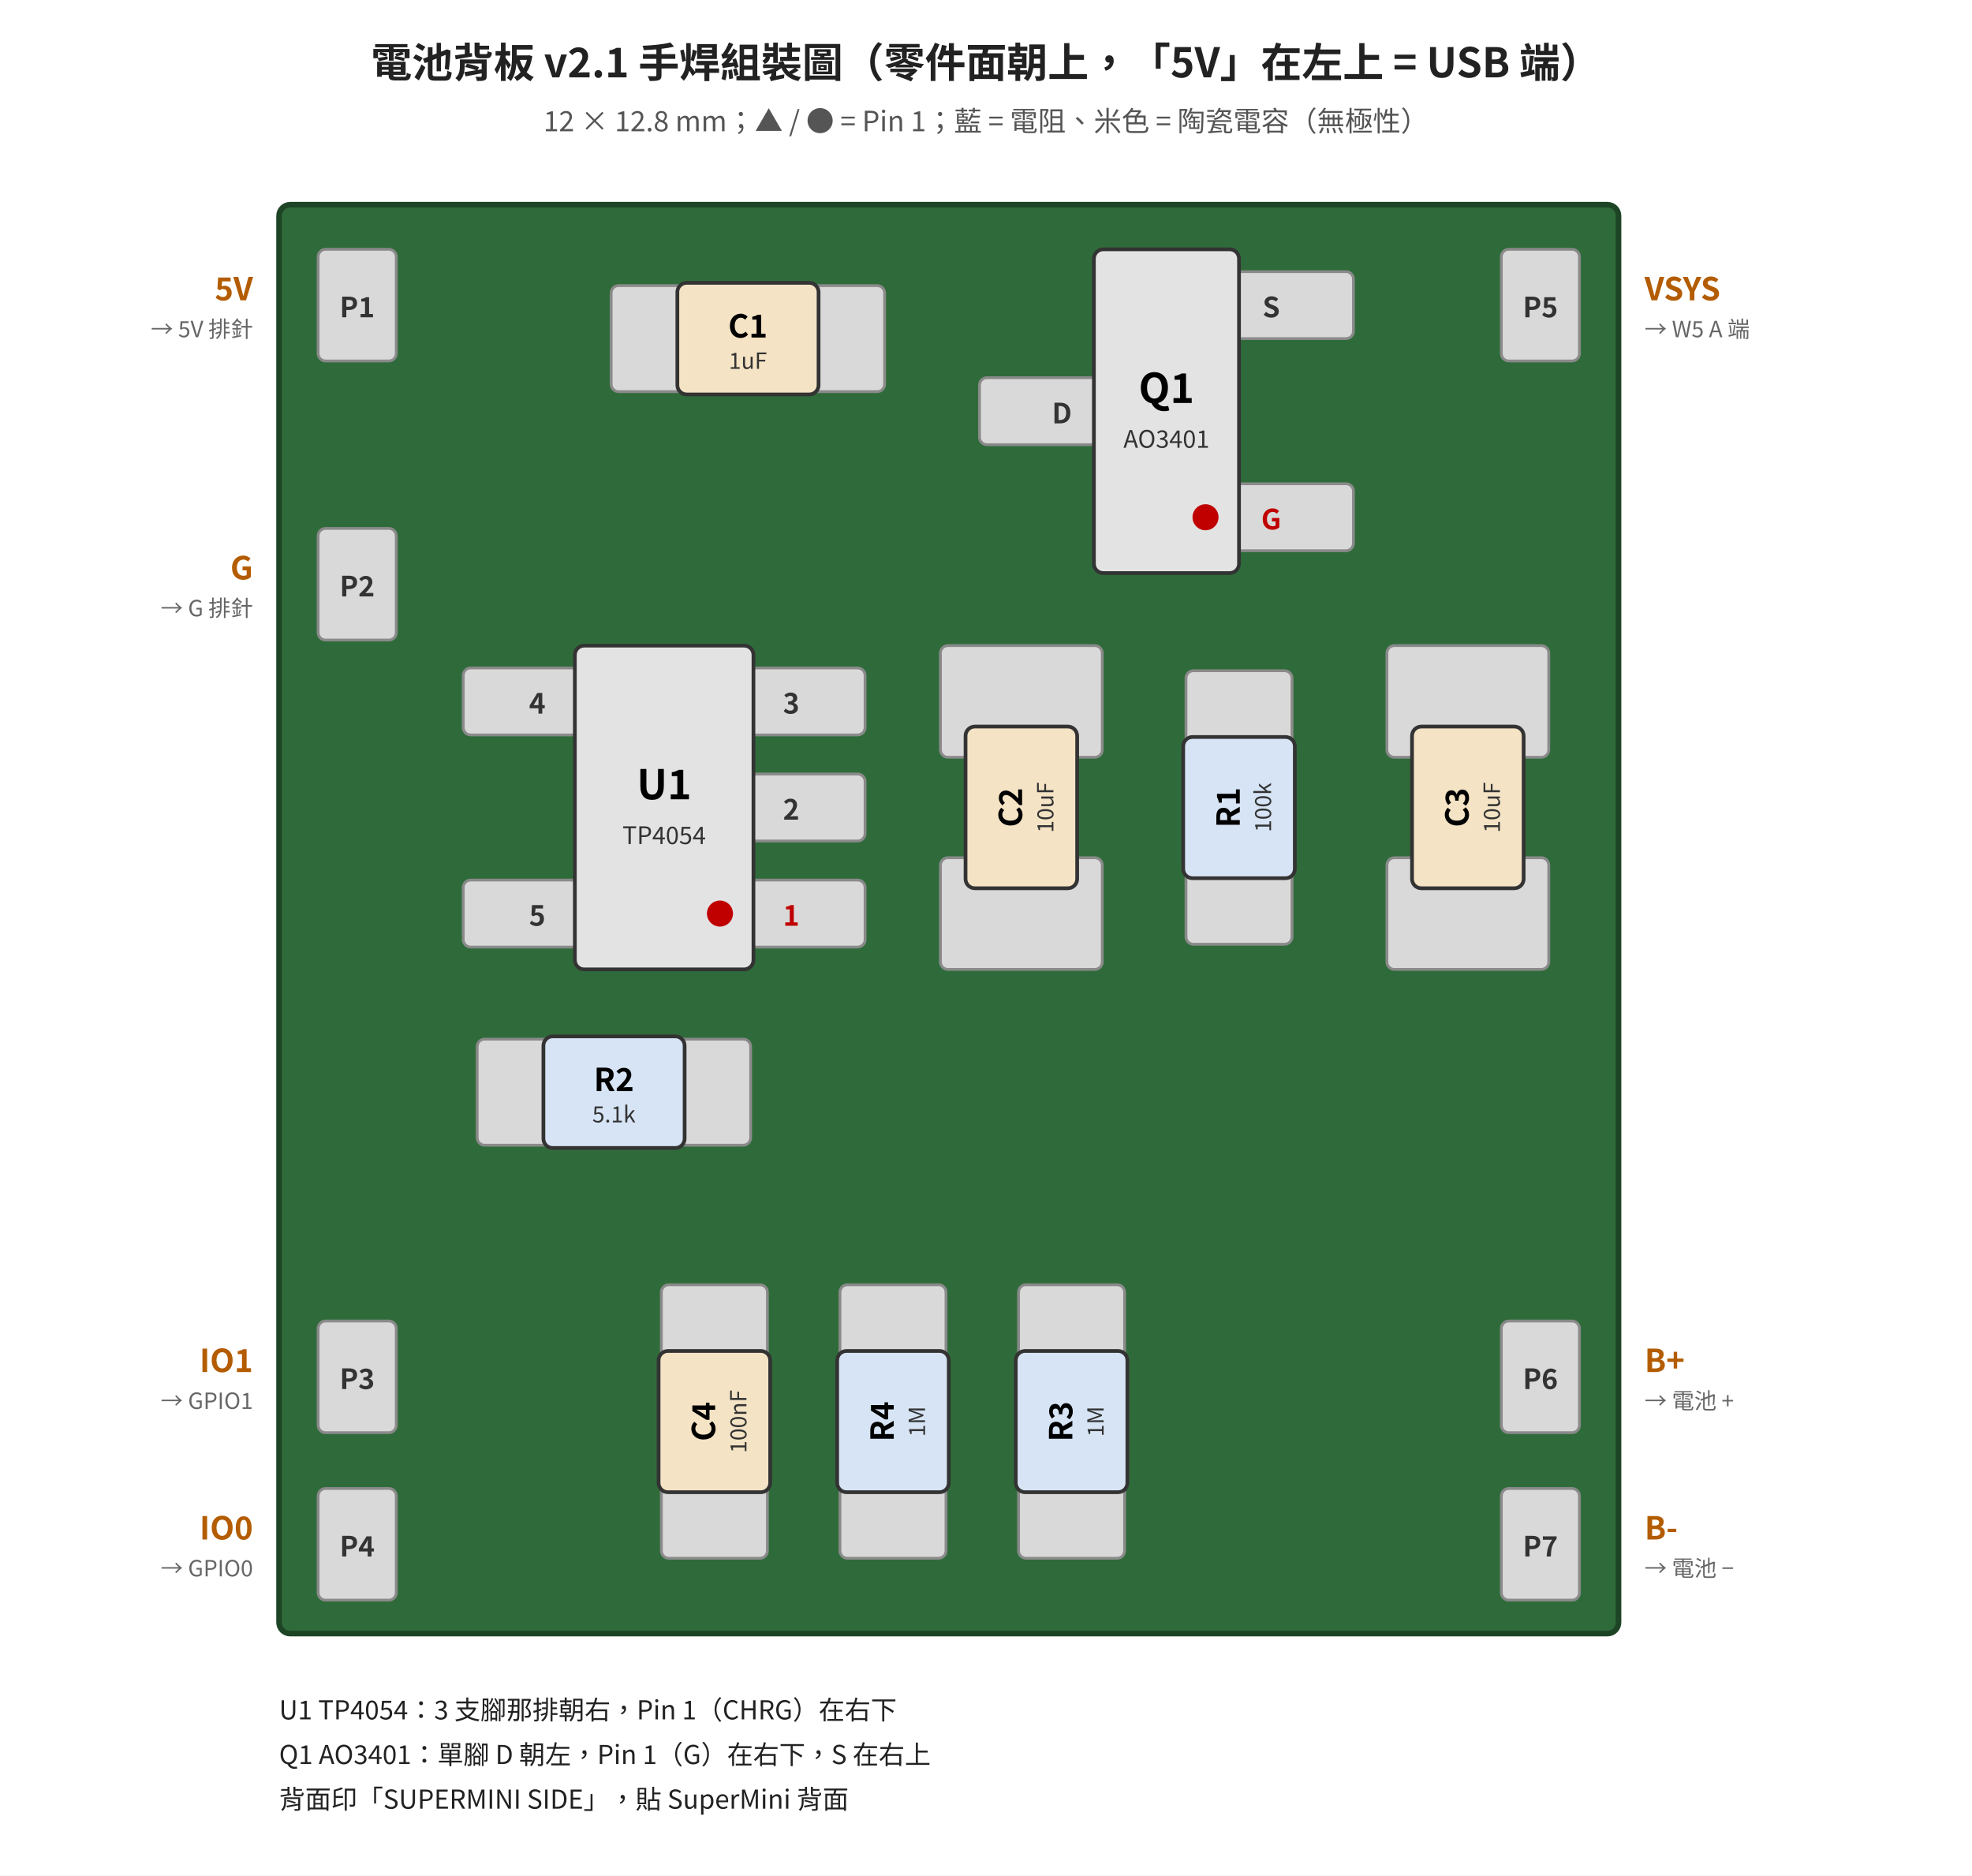
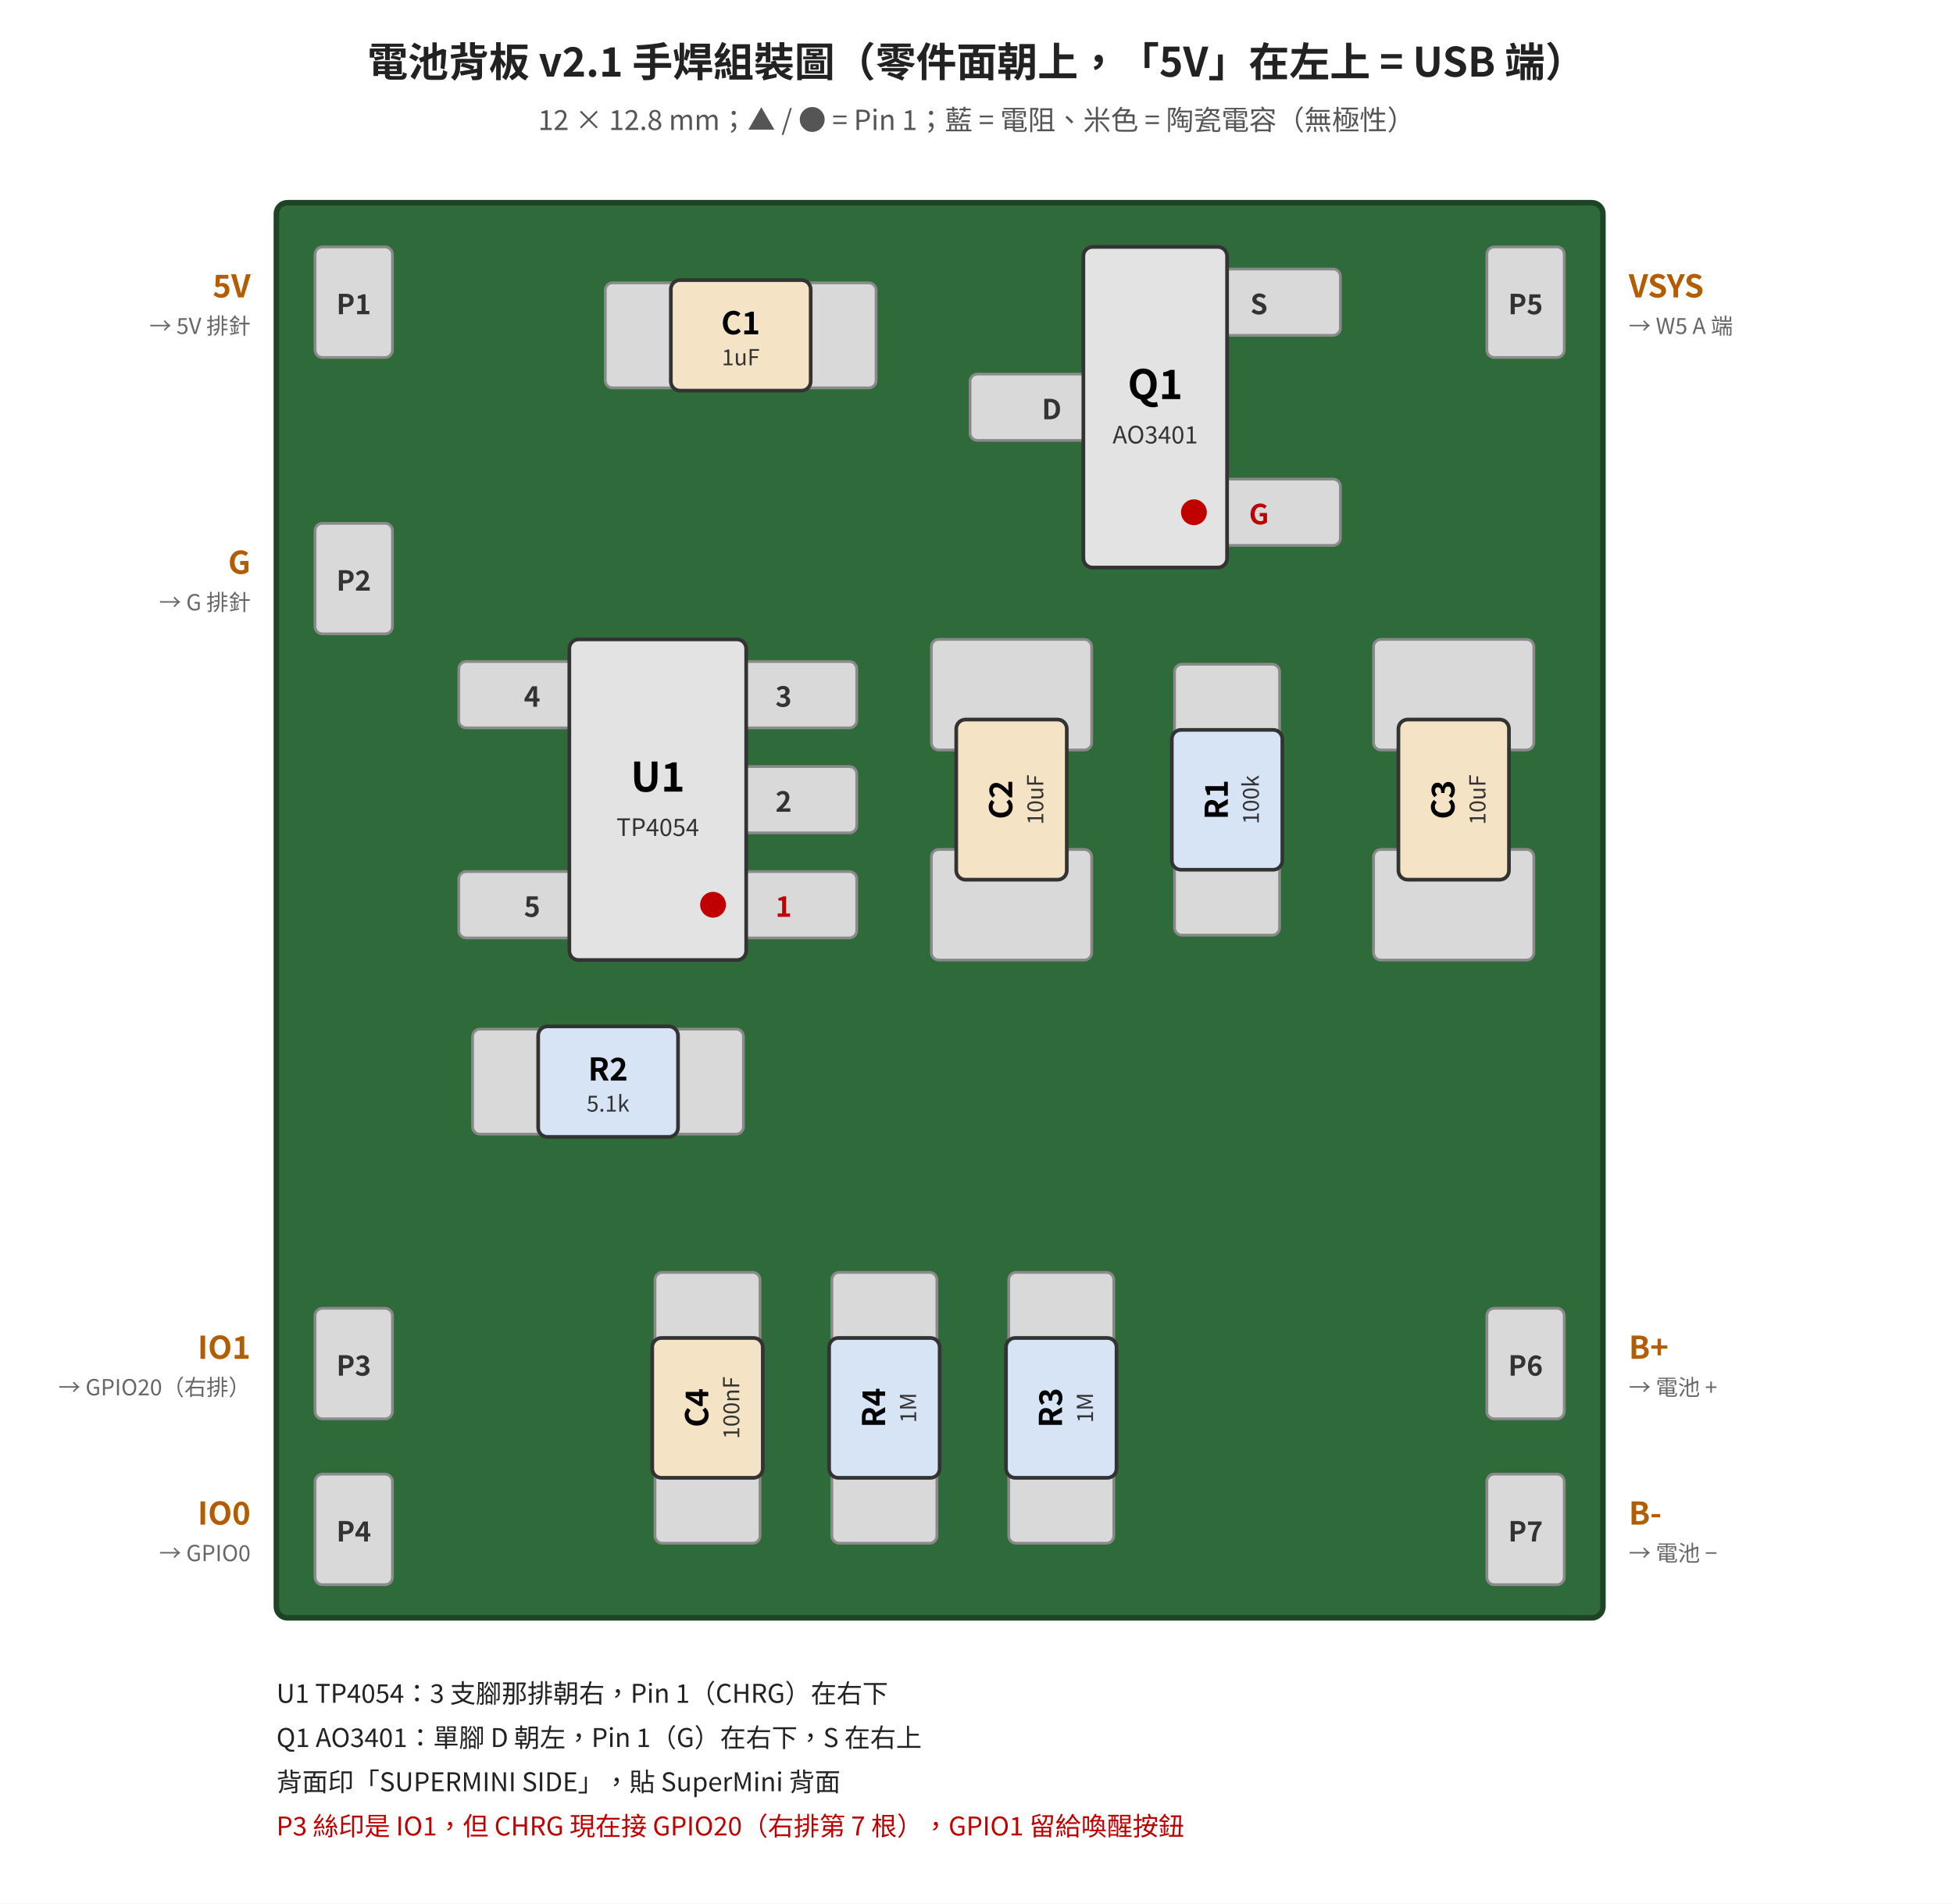
- <svg xmlns="http://www.w3.org/2000/svg" width="1060" height="1008" viewBox="0 0 1060 1008" font-family="Microsoft JhengHei, PingFang TC, Noto Sans CJK TC, sans-serif">
-   <rect width="1060" height="1008" fill="#fff" />
+ <svg xmlns="http://www.w3.org/2000/svg" width="1060" height="1033" viewBox="0 0 1060 1033" font-family="Microsoft JhengHei, PingFang TC, Noto Sans CJK TC, sans-serif">
+   <rect width="1060" height="1033" fill="#fff" />
  <text x="530.0" y="32.0" font-size="22" text-anchor="middle" dominant-baseline="central" fill="#222" font-weight="bold">電池背板 v2.1 手焊組裝圖（零件面朝上，「5V」在左上 = USB 端）</text>
  <text x="530.0" y="64.0" font-size="15" text-anchor="middle" dominant-baseline="central" fill="#555">12 × 12.8 mm；▲ / ● = Pin 1；藍 = 電阻、米色 = 陶瓷電容（無極性）</text>
  <rect x="150" y="110" width="720.0" height="768.0" rx="6" fill="#2f6b3a" stroke="#1d4425" stroke-width="3" />
  <rect x="328.5" y="153.5" width="54.0" height="57.0" rx="4" fill="#d9d9d9" stroke="#8a8a8a" stroke-width="1.5" />
  <rect x="421.5" y="153.5" width="54.0" height="57.0" rx="4" fill="#d9d9d9" stroke="#8a8a8a" stroke-width="1.5" />
  <rect x="364.1" y="152.0" width="75.9" height="60.0" rx="5" fill="#f4e3c4" stroke="#333" stroke-width="2" />
  <text x="402.0" y="174.0" font-size="17" text-anchor="middle" dominant-baseline="central" fill="#000" font-weight="bold">C1</text>
  <text x="402.0" y="193.0" font-size="12" text-anchor="middle" dominant-baseline="central" fill="#333">1uF</text>
  <rect x="505.5" y="347.0" width="87.0" height="60.0" rx="4" fill="#d9d9d9" stroke="#8a8a8a" stroke-width="1.5" />
  <rect x="505.5" y="461.0" width="87.0" height="60.0" rx="4" fill="#d9d9d9" stroke="#8a8a8a" stroke-width="1.5" />
  <rect x="519.0" y="390.5" width="60.0" height="86.9" rx="5" fill="#f4e3c4" stroke="#333" stroke-width="2" />
  <text x="542.0" y="434.0" font-size="17" text-anchor="middle" dominant-baseline="central" fill="#000" font-weight="bold" transform="rotate(-90 542.0 434.0)">C2</text>
  <text x="561.0" y="434.0" font-size="12" text-anchor="middle" dominant-baseline="central" fill="#333" transform="rotate(-90 561.0 434.0)">10uF</text>
  <rect x="745.5" y="347.0" width="87.0" height="60.0" rx="4" fill="#d9d9d9" stroke="#8a8a8a" stroke-width="1.5" />
  <rect x="745.5" y="461.0" width="87.0" height="60.0" rx="4" fill="#d9d9d9" stroke="#8a8a8a" stroke-width="1.5" />
  <rect x="759.0" y="390.5" width="60.0" height="86.9" rx="5" fill="#f4e3c4" stroke="#333" stroke-width="2" />
  <text x="782.0" y="434.0" font-size="17" text-anchor="middle" dominant-baseline="central" fill="#000" font-weight="bold" transform="rotate(-90 782.0 434.0)">C3</text>
  <text x="801.0" y="434.0" font-size="12" text-anchor="middle" dominant-baseline="central" fill="#333" transform="rotate(-90 801.0 434.0)">10uF</text>
  <rect x="355.5" y="783.5" width="57.0" height="54.0" rx="4" fill="#d9d9d9" stroke="#8a8a8a" stroke-width="1.5" />
  <rect x="355.5" y="690.5" width="57.0" height="54.0" rx="4" fill="#d9d9d9" stroke="#8a8a8a" stroke-width="1.5" />
  <rect x="354.0" y="726.1" width="60.0" height="75.9" rx="5" fill="#f4e3c4" stroke="#333" stroke-width="2" />
  <text x="377.0" y="764.0" font-size="17" text-anchor="middle" dominant-baseline="central" fill="#000" font-weight="bold" transform="rotate(-90 377.0 764.0)">C4</text>
  <text x="396.0" y="764.0" font-size="12" text-anchor="middle" dominant-baseline="central" fill="#333" transform="rotate(-90 396.0 764.0)">100nF</text>
  <rect x="171.0" y="134.0" width="42.0" height="60.0" rx="4" fill="#d9d9d9" stroke="#8a8a8a" stroke-width="1.5" />
  <text x="192.0" y="164.0" font-size="15" text-anchor="middle" dominant-baseline="central" fill="#333" font-weight="bold">P1</text>
  <text x="136.0" y="154.0" font-size="17" text-anchor="end" dominant-baseline="central" fill="#b35c00" font-weight="bold">5V</text>
  <text x="136.0" y="176.0" font-size="12" text-anchor="end" dominant-baseline="central" fill="#666">→ 5V 排針</text>
  <rect x="171.0" y="284.0" width="42.0" height="60.0" rx="4" fill="#d9d9d9" stroke="#8a8a8a" stroke-width="1.5" />
  <text x="192.0" y="314.0" font-size="15" text-anchor="middle" dominant-baseline="central" fill="#333" font-weight="bold">P2</text>
  <text x="136.0" y="304.0" font-size="17" text-anchor="end" dominant-baseline="central" fill="#b35c00" font-weight="bold">G</text>
  <text x="136.0" y="326.0" font-size="12" text-anchor="end" dominant-baseline="central" fill="#666">→ G 排針</text>
  <rect x="171.0" y="710.0" width="42.0" height="60.0" rx="4" fill="#d9d9d9" stroke="#8a8a8a" stroke-width="1.5" />
  <text x="192.0" y="740.0" font-size="15" text-anchor="middle" dominant-baseline="central" fill="#333" font-weight="bold">P3</text>
  <text x="136.0" y="730.0" font-size="17" text-anchor="end" dominant-baseline="central" fill="#b35c00" font-weight="bold">IO1</text>
-   <text x="136.0" y="752.0" font-size="12" text-anchor="end" dominant-baseline="central" fill="#666">→ GPIO1</text>
+   <text x="136.0" y="752.0" font-size="12" text-anchor="end" dominant-baseline="central" fill="#666">→ GPIO20（右排）</text>
  <rect x="171.0" y="800.0" width="42.0" height="60.0" rx="4" fill="#d9d9d9" stroke="#8a8a8a" stroke-width="1.5" />
  <text x="192.0" y="830.0" font-size="15" text-anchor="middle" dominant-baseline="central" fill="#333" font-weight="bold">P4</text>
  <text x="136.0" y="820.0" font-size="17" text-anchor="end" dominant-baseline="central" fill="#b35c00" font-weight="bold">IO0</text>
  <text x="136.0" y="842.0" font-size="12" text-anchor="end" dominant-baseline="central" fill="#666">→ GPIO0</text>
  <rect x="807.0" y="134.0" width="42.0" height="60.0" rx="4" fill="#d9d9d9" stroke="#8a8a8a" stroke-width="1.5" />
  <text x="828.0" y="164.0" font-size="15" text-anchor="middle" dominant-baseline="central" fill="#333" font-weight="bold">P5</text>
  <text x="884.0" y="154.0" font-size="17" text-anchor="start" dominant-baseline="central" fill="#b35c00" font-weight="bold">VSYS</text>
  <text x="884.0" y="176.0" font-size="12" text-anchor="start" dominant-baseline="central" fill="#666">→ W5 A 端</text>
  <rect x="807.0" y="710.0" width="42.0" height="60.0" rx="4" fill="#d9d9d9" stroke="#8a8a8a" stroke-width="1.5" />
  <text x="828.0" y="740.0" font-size="15" text-anchor="middle" dominant-baseline="central" fill="#333" font-weight="bold">P6</text>
  <text x="884.0" y="730.0" font-size="17" text-anchor="start" dominant-baseline="central" fill="#b35c00" font-weight="bold">B+</text>
  <text x="884.0" y="752.0" font-size="12" text-anchor="start" dominant-baseline="central" fill="#666">→ 電池 +</text>
  <rect x="807.0" y="800.0" width="42.0" height="60.0" rx="4" fill="#d9d9d9" stroke="#8a8a8a" stroke-width="1.5" />
  <text x="828.0" y="830.0" font-size="15" text-anchor="middle" dominant-baseline="central" fill="#333" font-weight="bold">P7</text>
  <text x="884.0" y="820.0" font-size="17" text-anchor="start" dominant-baseline="central" fill="#b35c00" font-weight="bold">B-</text>
  <text x="884.0" y="842.0" font-size="12" text-anchor="start" dominant-baseline="central" fill="#666">→ 電池 −</text>
  <rect x="639.0" y="260.0" width="88.5" height="36.0" rx="4" fill="#d9d9d9" stroke="#8a8a8a" stroke-width="1.5" />
  <rect x="639.0" y="146.0" width="88.5" height="36.0" rx="4" fill="#d9d9d9" stroke="#8a8a8a" stroke-width="1.5" />
  <rect x="526.5" y="203.0" width="88.5" height="36.0" rx="4" fill="#d9d9d9" stroke="#8a8a8a" stroke-width="1.5" />
  <rect x="588.0" y="134.0" width="78.0" height="174.0" rx="5" fill="#e3e3e3" stroke="#333" stroke-width="2" />
  <text x="627.0" y="207.0" font-size="22" text-anchor="middle" dominant-baseline="central" fill="#000" font-weight="bold">Q1</text>
  <text x="627.0" y="235.0" font-size="13" text-anchor="middle" dominant-baseline="central" fill="#333">AO3401</text>
  <text x="683.3" y="278.0" font-size="15" text-anchor="middle" dominant-baseline="central" fill="#c00000" font-weight="bold">G</text>
  <circle cx="648.0" cy="278.0" r="7" fill="#c00000" />
  <text x="683.3" y="164.0" font-size="15" text-anchor="middle" dominant-baseline="central" fill="#333" font-weight="bold">S</text>
  <text x="570.8" y="221.0" font-size="15" text-anchor="middle" dominant-baseline="central" fill="#333" font-weight="bold">D</text>
  <rect x="637.5" y="360.5" width="57.0" height="48.0" rx="4" fill="#d9d9d9" stroke="#8a8a8a" stroke-width="1.5" />
  <rect x="637.5" y="459.5" width="57.0" height="48.0" rx="4" fill="#d9d9d9" stroke="#8a8a8a" stroke-width="1.5" />
  <rect x="636.0" y="396.1" width="60.0" height="75.9" rx="5" fill="#d6e4f5" stroke="#333" stroke-width="2" />
  <text x="659.0" y="434.0" font-size="17" text-anchor="middle" dominant-baseline="central" fill="#000" font-weight="bold" transform="rotate(-90 659.0 434.0)">R1</text>
  <text x="678.0" y="434.0" font-size="12" text-anchor="middle" dominant-baseline="central" fill="#333" transform="rotate(-90 678.0 434.0)">100k</text>
  <rect x="256.5" y="558.5" width="48.0" height="57.0" rx="4" fill="#d9d9d9" stroke="#8a8a8a" stroke-width="1.5" />
  <rect x="355.5" y="558.5" width="48.0" height="57.0" rx="4" fill="#d9d9d9" stroke="#8a8a8a" stroke-width="1.5" />
  <rect x="292.1" y="557.0" width="75.9" height="60.0" rx="5" fill="#d6e4f5" stroke="#333" stroke-width="2" />
  <text x="330.0" y="579.0" font-size="17" text-anchor="middle" dominant-baseline="central" fill="#000" font-weight="bold">R2</text>
  <text x="330.0" y="598.0" font-size="12" text-anchor="middle" dominant-baseline="central" fill="#333">5.1k</text>
  <rect x="547.5" y="690.5" width="57.0" height="48.0" rx="4" fill="#d9d9d9" stroke="#8a8a8a" stroke-width="1.5" />
  <rect x="547.5" y="789.5" width="57.0" height="48.0" rx="4" fill="#d9d9d9" stroke="#8a8a8a" stroke-width="1.5" />
  <rect x="546.0" y="726.1" width="60.0" height="75.9" rx="5" fill="#d6e4f5" stroke="#333" stroke-width="2" />
  <text x="569.0" y="764.0" font-size="17" text-anchor="middle" dominant-baseline="central" fill="#000" font-weight="bold" transform="rotate(-90 569.0 764.0)">R3</text>
  <text x="588.0" y="764.0" font-size="12" text-anchor="middle" dominant-baseline="central" fill="#333" transform="rotate(-90 588.0 764.0)">1M</text>
  <rect x="451.5" y="789.5" width="57.0" height="48.0" rx="4" fill="#d9d9d9" stroke="#8a8a8a" stroke-width="1.5" />
  <rect x="451.5" y="690.5" width="57.0" height="48.0" rx="4" fill="#d9d9d9" stroke="#8a8a8a" stroke-width="1.5" />
  <rect x="450.0" y="726.1" width="60.0" height="75.9" rx="5" fill="#d6e4f5" stroke="#333" stroke-width="2" />
  <text x="473.0" y="764.0" font-size="17" text-anchor="middle" dominant-baseline="central" fill="#000" font-weight="bold" transform="rotate(-90 473.0 764.0)">R4</text>
  <text x="492.0" y="764.0" font-size="12" text-anchor="middle" dominant-baseline="central" fill="#333" transform="rotate(-90 492.0 764.0)">1M</text>
  <rect x="385.5" y="473.0" width="79.5" height="36.0" rx="4" fill="#d9d9d9" stroke="#8a8a8a" stroke-width="1.5" />
  <rect x="385.5" y="416.0" width="79.5" height="36.0" rx="4" fill="#d9d9d9" stroke="#8a8a8a" stroke-width="1.5" />
  <rect x="385.5" y="359.0" width="79.5" height="36.0" rx="4" fill="#d9d9d9" stroke="#8a8a8a" stroke-width="1.5" />
  <rect x="249.0" y="359.0" width="79.5" height="36.0" rx="4" fill="#d9d9d9" stroke="#8a8a8a" stroke-width="1.5" />
  <rect x="249.0" y="473.0" width="79.5" height="36.0" rx="4" fill="#d9d9d9" stroke="#8a8a8a" stroke-width="1.5" />
  <rect x="309.0" y="347.0" width="96.0" height="174.0" rx="5" fill="#e3e3e3" stroke="#333" stroke-width="2" />
  <text x="357.0" y="420.0" font-size="22" text-anchor="middle" dominant-baseline="central" fill="#000" font-weight="bold">U1</text>
  <text x="357.0" y="448.0" font-size="13" text-anchor="middle" dominant-baseline="central" fill="#333">TP4054</text>
  <text x="425.3" y="491.0" font-size="15" text-anchor="middle" dominant-baseline="central" fill="#c00000" font-weight="bold">1</text>
  <circle cx="387.0" cy="491.0" r="7" fill="#c00000" />
  <text x="425.3" y="434.0" font-size="15" text-anchor="middle" dominant-baseline="central" fill="#333" font-weight="bold">2</text>
  <text x="425.3" y="377.0" font-size="15" text-anchor="middle" dominant-baseline="central" fill="#333" font-weight="bold">3</text>
  <text x="288.8" y="377.0" font-size="15" text-anchor="middle" dominant-baseline="central" fill="#333" font-weight="bold">4</text>
  <text x="288.8" y="491.0" font-size="15" text-anchor="middle" dominant-baseline="central" fill="#333" font-weight="bold">5</text>
  <text x="150.0" y="918.0" font-size="14" text-anchor="start" dominant-baseline="central" fill="#222">U1 TP4054：3 支腳那排朝右，Pin 1（CHRG）在右下</text>
  <text x="150.0" y="942.0" font-size="14" text-anchor="start" dominant-baseline="central" fill="#222">Q1 AO3401：單腳 D 朝左，Pin 1（G）在右下，S 在右上</text>
  <text x="150.0" y="966.0" font-size="14" text-anchor="start" dominant-baseline="central" fill="#222">背面印「SUPERMINI SIDE」，貼 SuperMini 背面</text>
+   <text x="150.0" y="990.0" font-size="14" text-anchor="start" dominant-baseline="central" fill="#c00000">P3 絲印是 IO1，但 CHRG 現在接 GPIO20（右排第 7 根），GPIO1 留給喚醒按鈕</text>
</svg>
